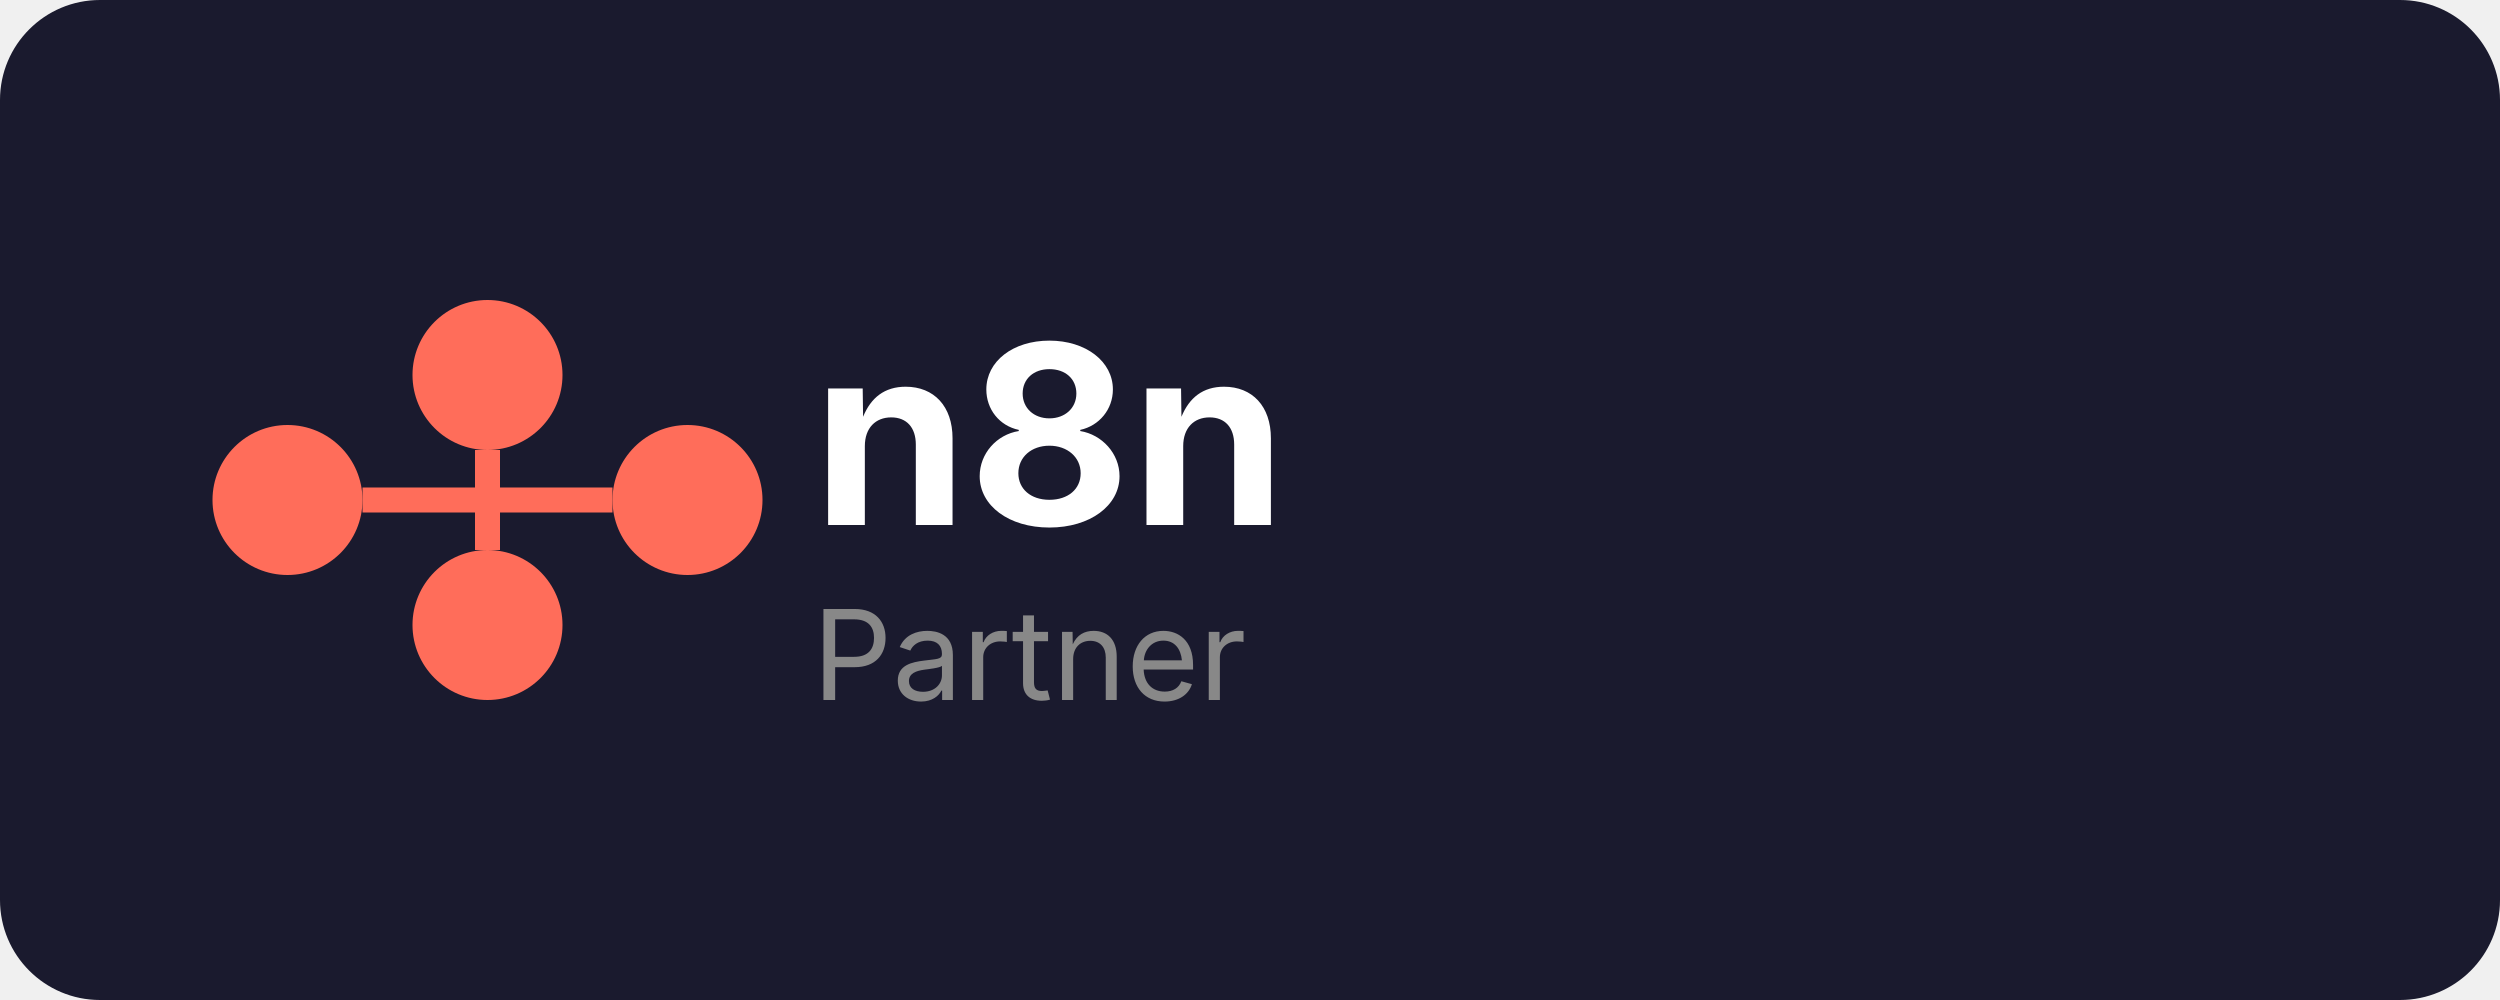
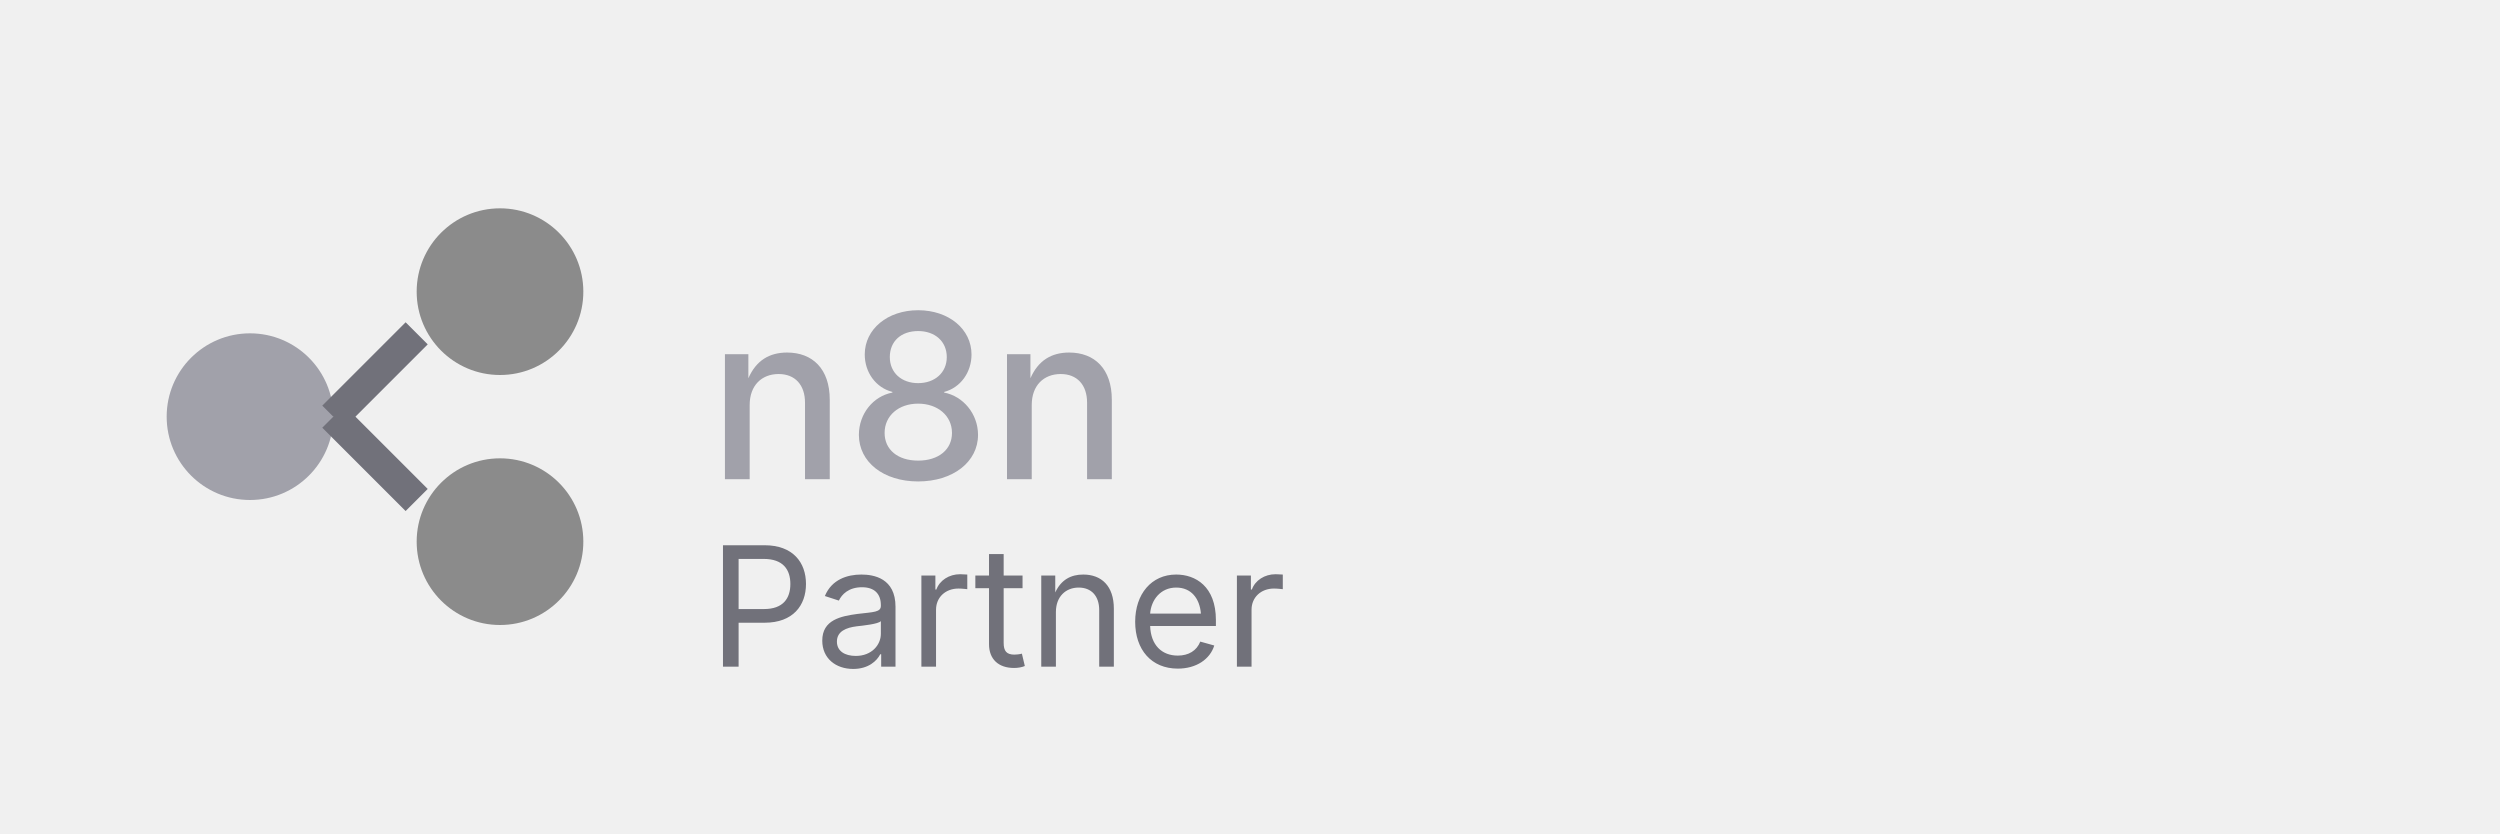
- <svg xmlns="http://www.w3.org/2000/svg" viewBox="0 0 200 80" fill="none">
-   <rect width="200" height="80" rx="8" fill="#1a1a2e" />
-   <g transform="translate(15, 20)">
-     <circle cx="8" cy="20" r="6" fill="#ff6d5a" />
-     <circle cx="24" cy="10" r="6" fill="#ff6d5a" />
-     <circle cx="24" cy="30" r="6" fill="#ff6d5a" />
-     <circle cx="40" cy="20" r="6" fill="#ff6d5a" />
-     <line x1="14" y1="20" x2="34" y2="20" stroke="#ff6d5a" stroke-width="2" />
-     <line x1="24" y1="16" x2="24" y2="24" stroke="#ff6d5a" stroke-width="2" />
-   </g>
-   <text x="65" y="42" font-family="Inter, Arial, sans-serif" font-size="20" font-weight="bold" fill="white">n8n</text>
-   <text x="65" y="56" font-family="Inter, Arial, sans-serif" font-size="10" fill="#888">Partner</text>
+ <svg xmlns="http://www.w3.org/2000/svg" viewBox="0 0 120 40" fill="none">
+   <circle cx="12" cy="20" r="4" fill="#a1a1aa" />
+   <circle cx="24" cy="14" r="4" fill="#8b8b8b" />
+   <circle cx="24" cy="26" r="4" fill="#8b8b8b" />
+   <line x1="16" y1="20" x2="20" y2="16" stroke="#71717a" stroke-width="1.5" />
+   <line x1="16" y1="20" x2="20" y2="24" stroke="#71717a" stroke-width="1.5" />
+   <text x="34" y="23" font-family="system-ui, -apple-system, sans-serif" font-size="11" font-weight="500" fill="#a1a1aa">n8n</text>
+   <text x="34" y="32" font-family="system-ui, -apple-system, sans-serif" font-size="8" fill="#71717a">Partner</text>
</svg>
